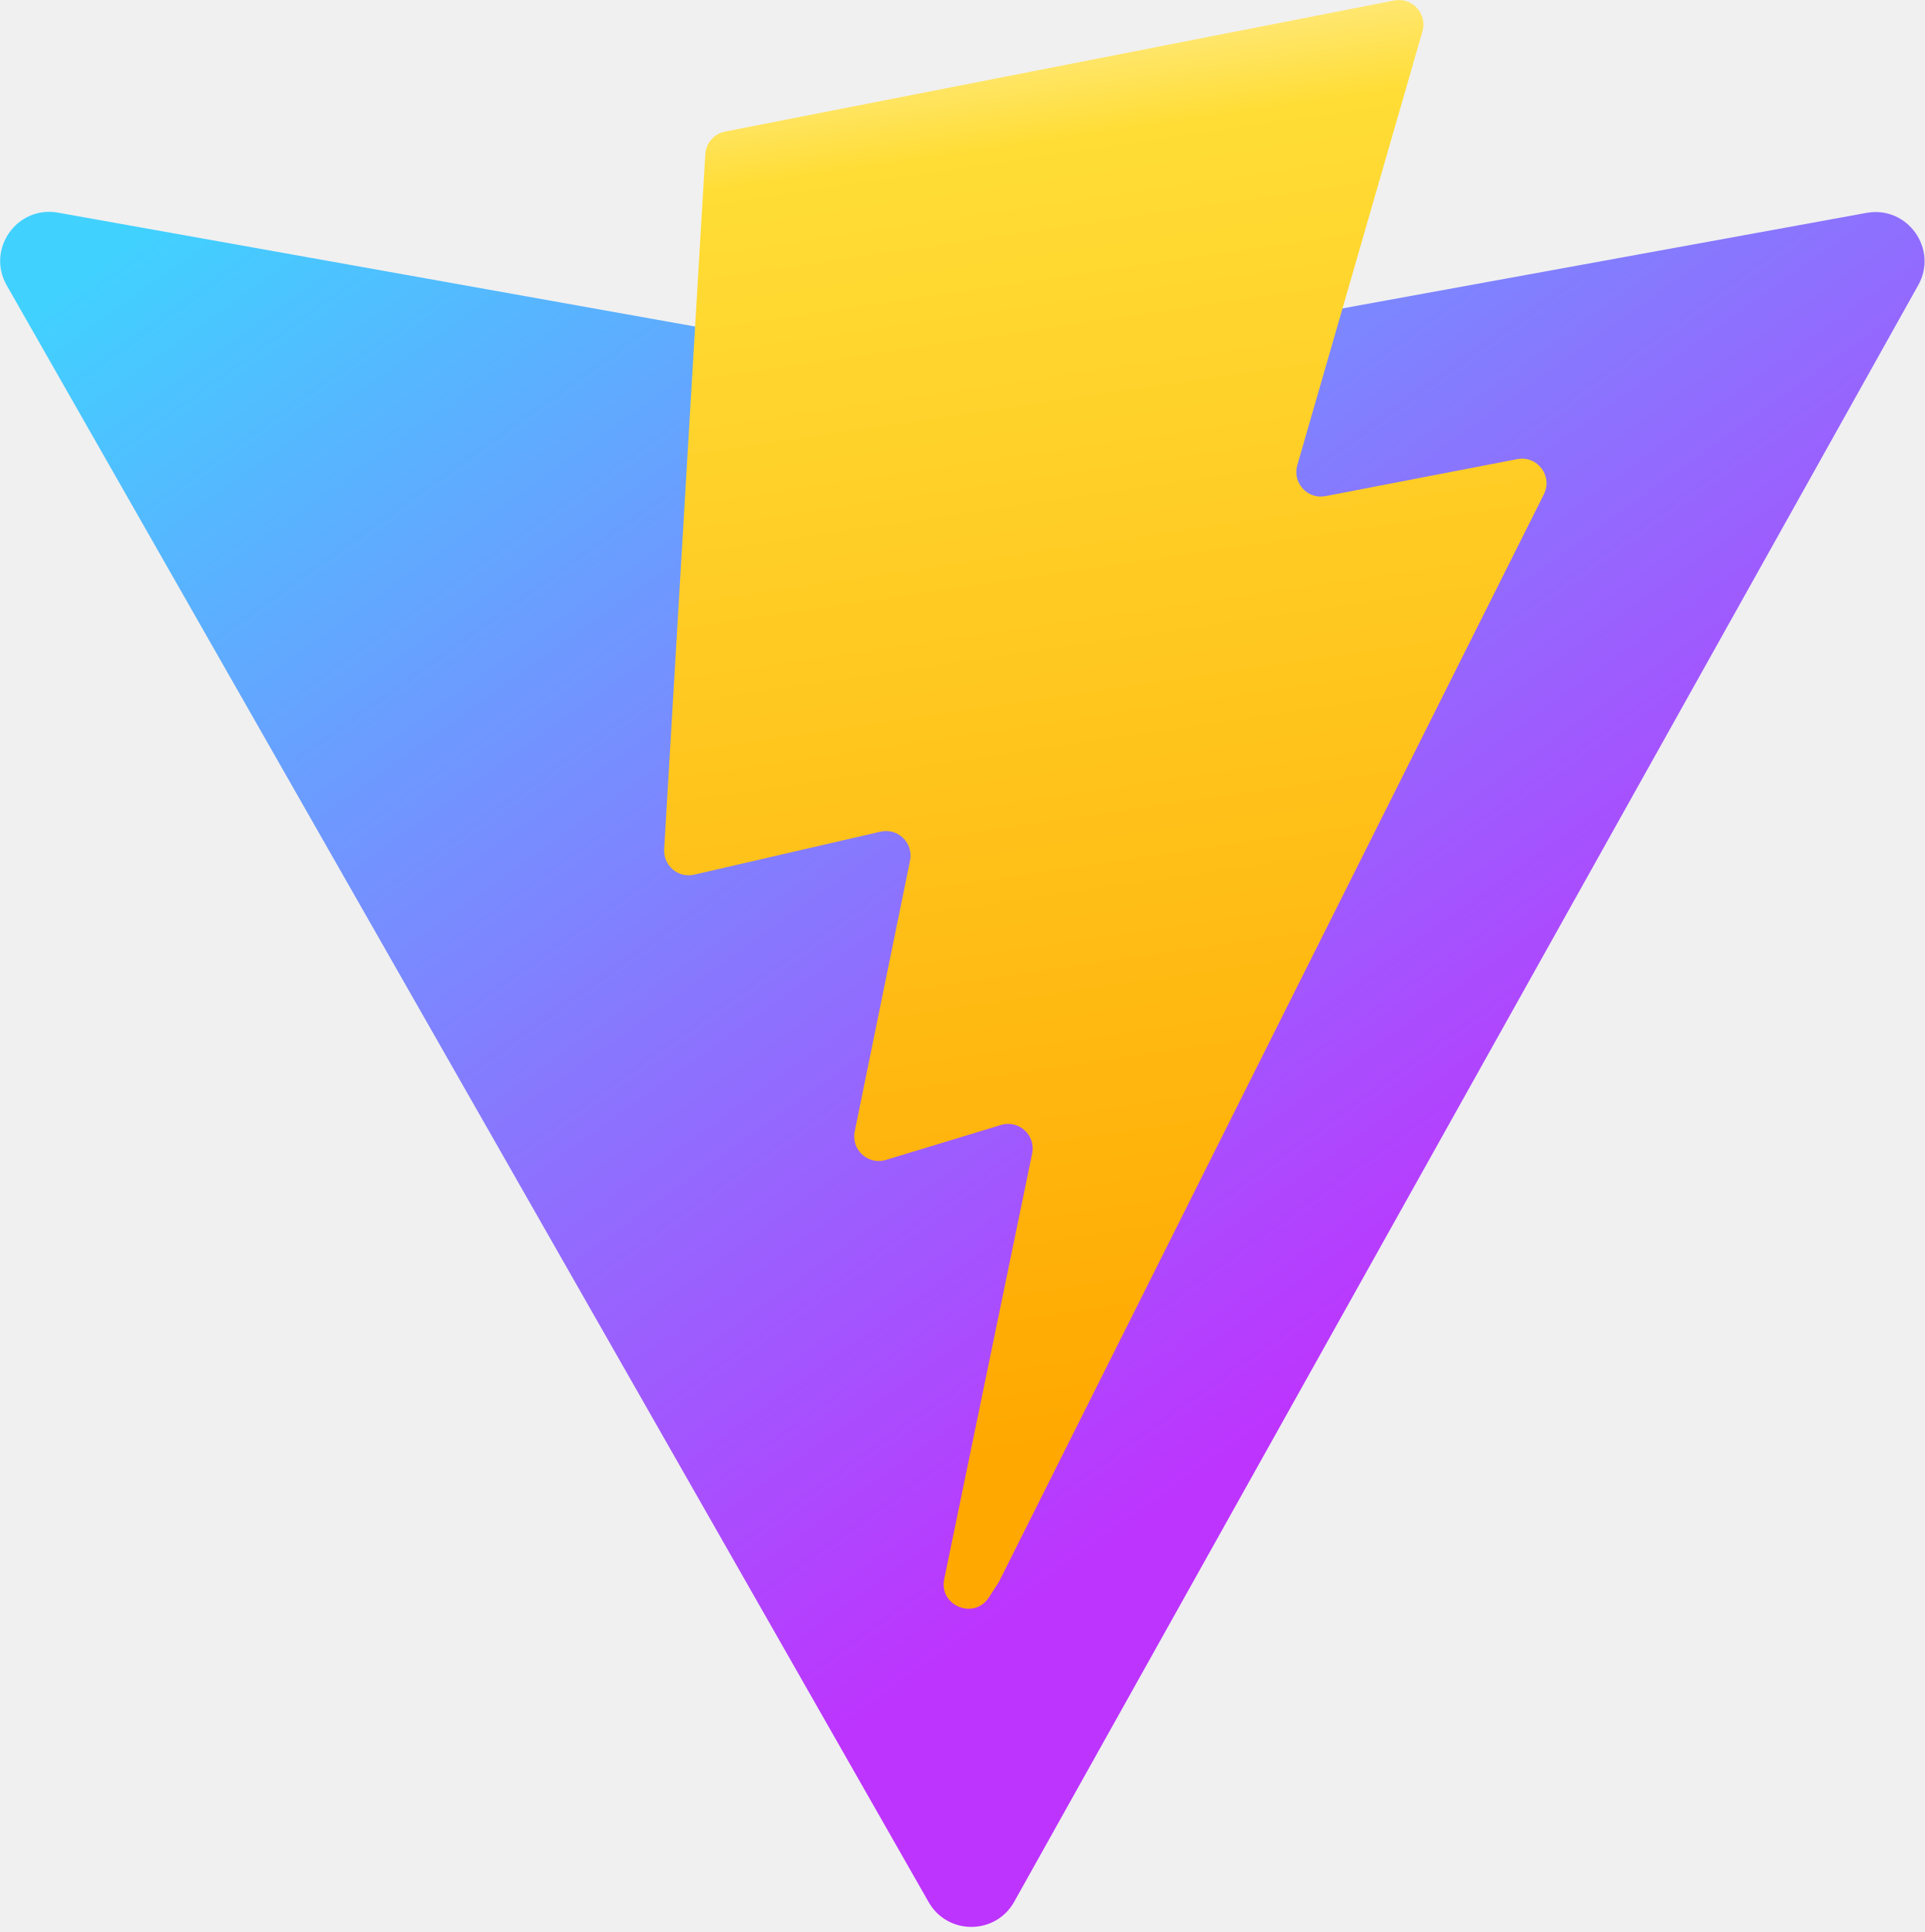
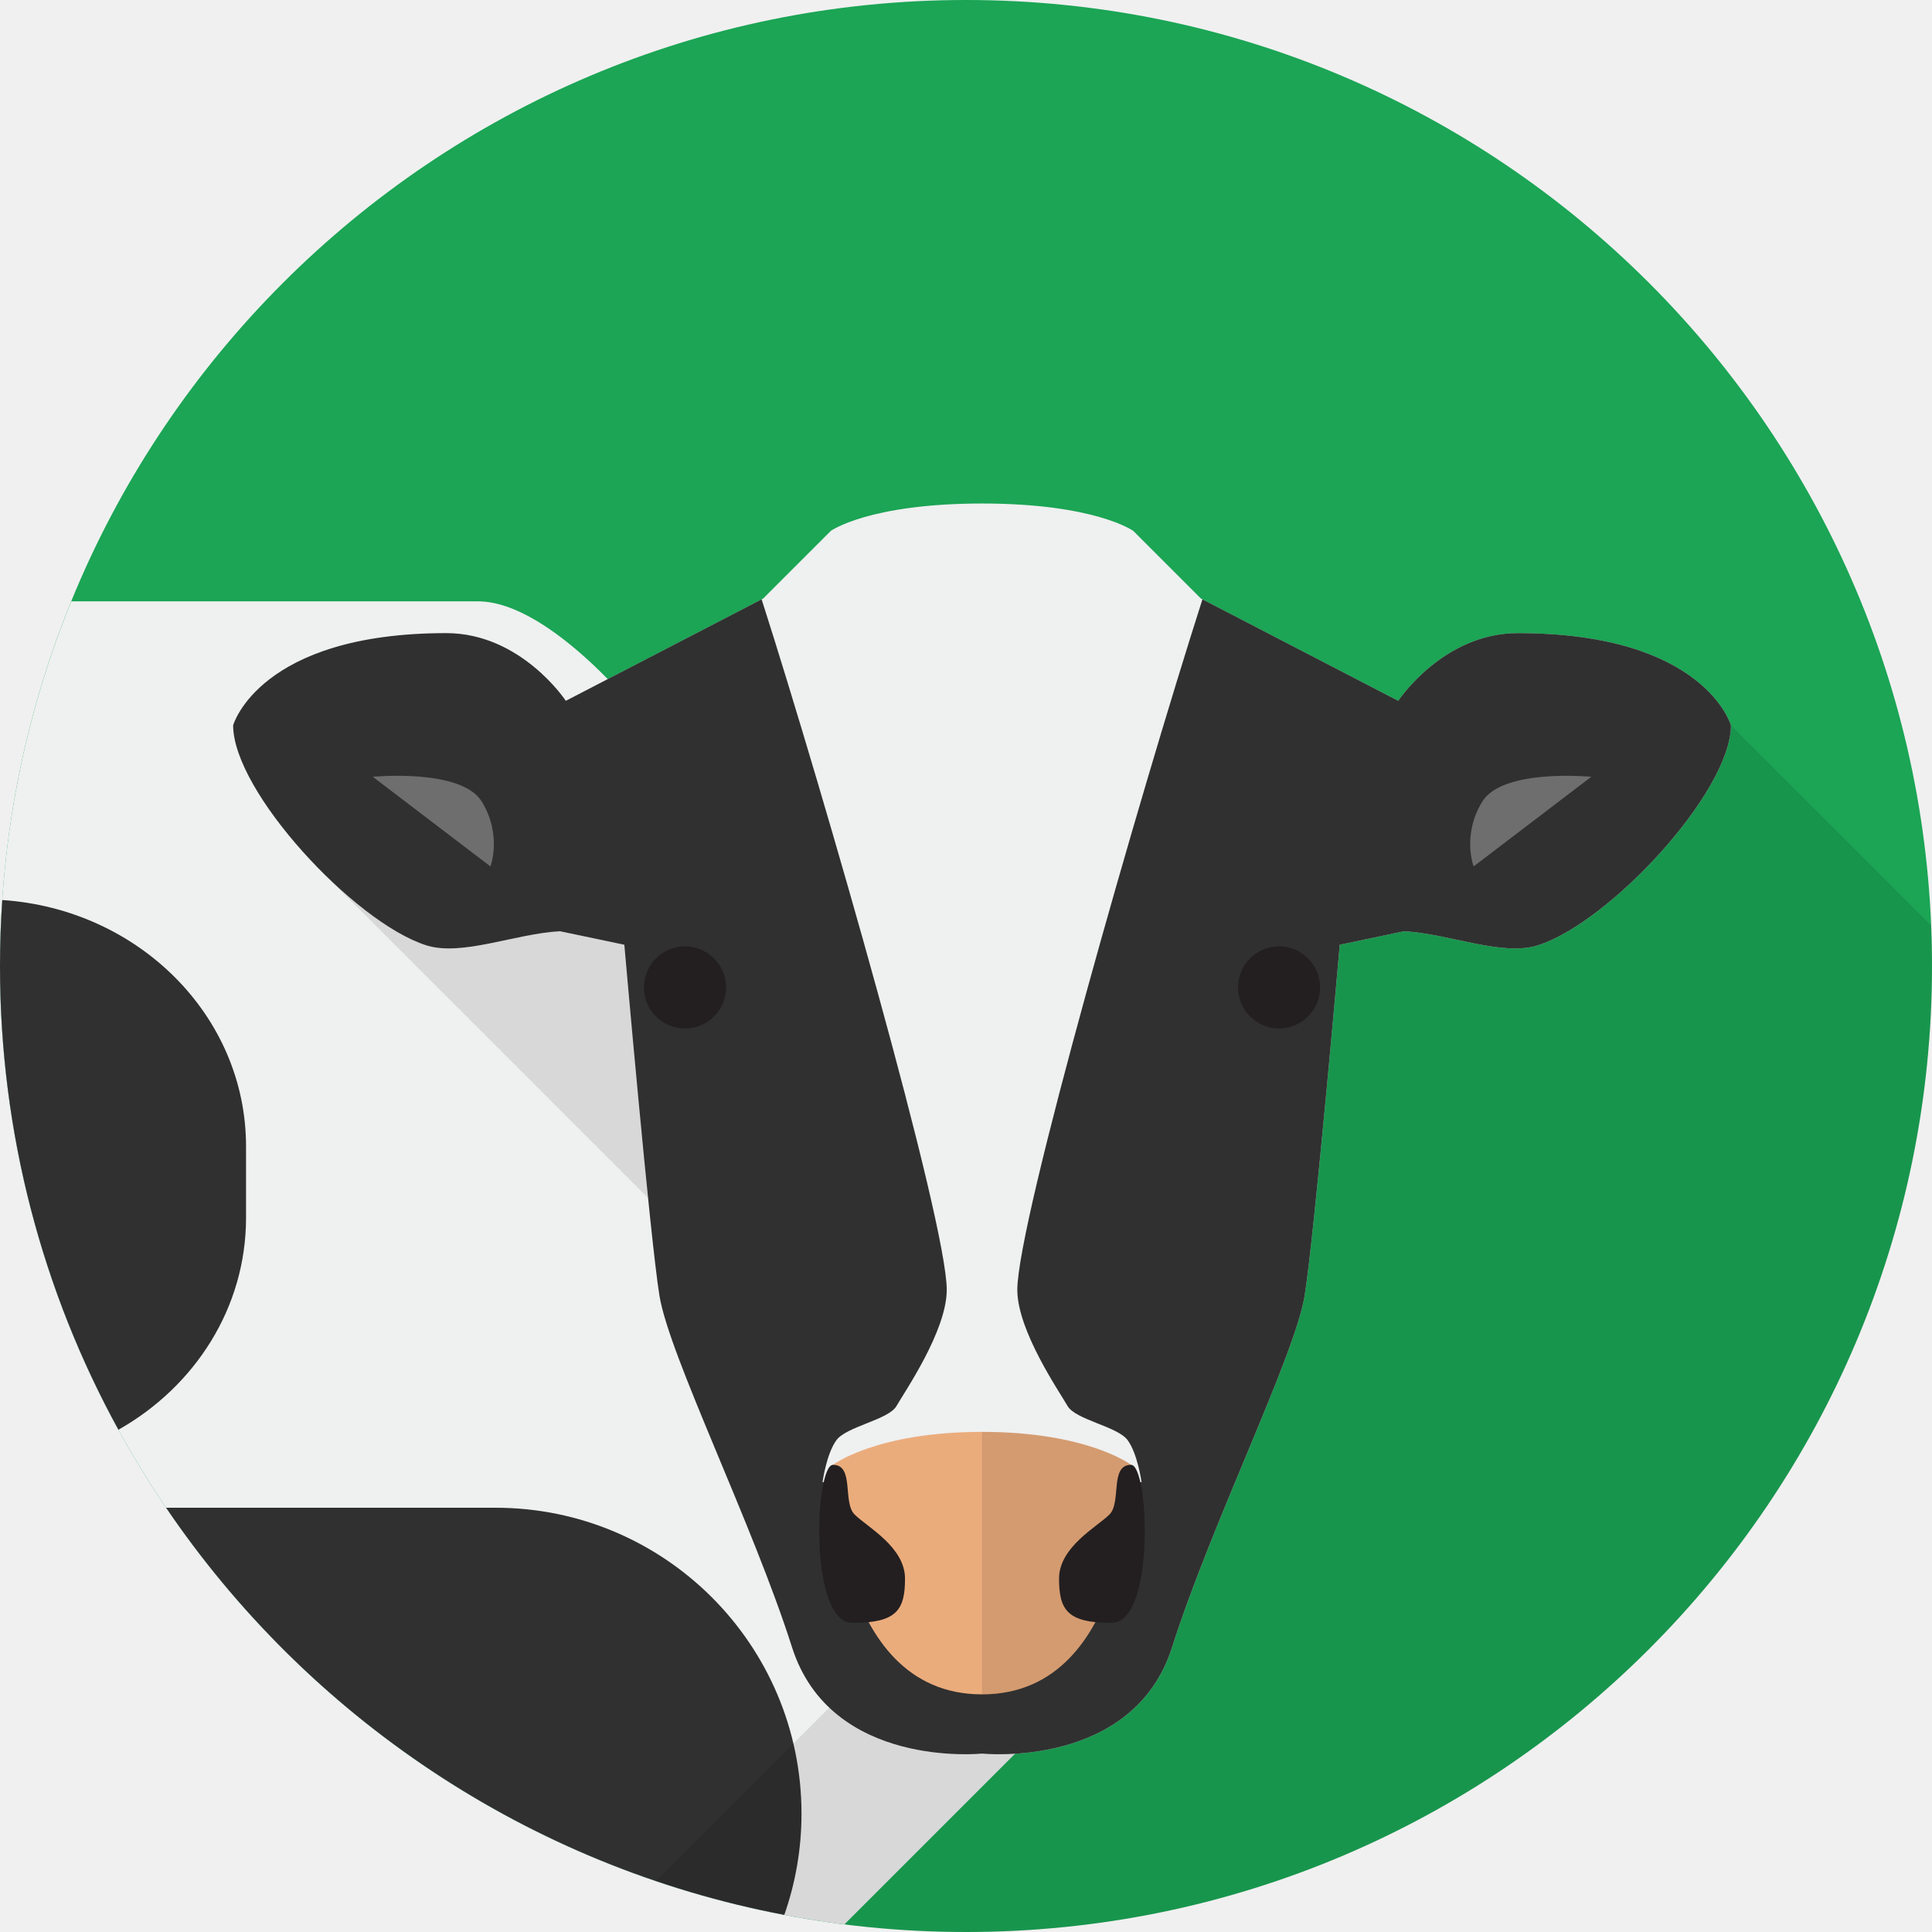
- <svg xmlns="http://www.w3.org/2000/svg" aria-hidden="true" role="img" class="iconify iconify--logos" width="31.88" height="32" preserveAspectRatio="xMidYMid meet" viewBox="0 0 256 257">
-   <defs>
-     <linearGradient id="IconifyId1813088fe1fbc01fb466" x1="-.828%" x2="57.636%" y1="7.652%" y2="78.411%">
-       <stop offset="0%" stop-color="#41D1FF" />
-       <stop offset="100%" stop-color="#BD34FE" />
-     </linearGradient>
-     <linearGradient id="IconifyId1813088fe1fbc01fb467" x1="43.376%" x2="50.316%" y1="2.242%" y2="89.03%">
-       <stop offset="0%" stop-color="#FFEA83" />
-       <stop offset="8.333%" stop-color="#FFDD35" />
-       <stop offset="100%" stop-color="#FFA800" />
-     </linearGradient>
-   </defs>
-   <path fill="url(#IconifyId1813088fe1fbc01fb466)" d="M255.153 37.938L134.897 252.976c-2.483 4.44-8.862 4.466-11.382.048L.875 37.958c-2.746-4.814 1.371-10.646 6.827-9.67l120.385 21.517a6.537 6.537 0 0 0 2.322-.004l117.867-21.483c5.438-.991 9.574 4.796 6.877 9.62Z" />
-   <path fill="url(#IconifyId1813088fe1fbc01fb467)" d="M185.432.063L96.44 17.501a3.268 3.268 0 0 0-2.634 3.014l-5.474 92.456a3.268 3.268 0 0 0 3.997 3.378l24.777-5.718c2.318-.535 4.413 1.507 3.936 3.838l-7.361 36.047c-.495 2.426 1.782 4.5 4.151 3.78l15.304-4.649c2.372-.72 4.652 1.36 4.15 3.788l-11.698 56.621c-.732 3.542 3.979 5.473 5.943 2.437l1.313-2.028l72.516-144.72c1.215-2.423-.88-5.186-3.54-4.672l-25.505 4.922c-2.396.462-4.435-1.77-3.759-4.114l16.646-57.705c.677-2.35-1.37-4.583-3.769-4.113Z" />
+ <svg xmlns="http://www.w3.org/2000/svg" version="1.1" id="Cow_1_" x="0px" y="0px" width="512px" height="512px" viewBox="0 0 512 512" enable-background="new 0 0 512 512" xml:space="preserve">
+   <circle id="Background_5_" fill="#1BA555" cx="256" cy="256" r="256" />
+   <path id="Shadow" opacity="0.1" d="M512,256c0-3.6-0.094-7.178-0.24-10.742l-53.047-53.046H220.756v317.362  C232.279,511.161,244.041,512,256,512C397.386,512,512,397.386,512,256z" />
+   <g id="Cow">
+     <path fill="#EFF0F0" d="M170.653,190.686c0,0-24.522-31.322-43.987-31.322c-14.196,0-75.581,0-107.779,0   C6.722,189.184,0,221.805,0,256c0,130.469,97.601,238.137,223.771,253.986l52.131-52.132L170.653,190.686z" />
+     <polygon opacity="0.1" points="83.892,229.615 209.668,355.392 209.668,229.615  " />
+     <path opacity="0.8" d="M131.32,399.565H44.021c37.447,55.185,95.88,94.96,163.83,107.894c2.939-8.394,4.556-17.408,4.556-26.805   C212.408,435.87,176.104,399.565,131.32,399.565z" />
+     <path opacity="0.1" d="M258.533,413.766l-84.747,84.746c16.009,5.426,32.73,9.307,49.984,11.475l52.131-52.132L258.533,413.766z" />
+     <path fill="#EFF0F0" d="M402.228,167.786c-19.847,0-31.679,17.938-31.679,17.938l-52.287-27.098l-17.938-17.938   c0,0-10.114-7.251-40.075-7.251c-29.96,0-40.074,7.251-40.074,7.251l-17.938,17.938l-52.288,27.098   c0,0-11.832-17.938-31.678-17.938c-49.616,0-56.486,24.426-56.486,24.426c0,17.557,32.06,52.192,51.143,58.299   c9.461,3.027,23.613-3.096,35.479-3.721l17.048,3.578c0,0,6.727,76.952,9.303,92.982c2.543,15.826,24.808,60.685,35.113,93.126   c10.305,32.441,50.379,28.243,50.379,28.243s40.075,4.198,50.38-28.243s32.569-77.3,35.113-93.126   c2.576-16.03,9.303-92.982,9.303-92.982l17.048-3.578c11.865,0.625,26.018,6.749,35.479,3.721   c19.083-6.107,51.143-40.743,51.143-58.299C458.713,192.212,451.844,167.786,402.228,167.786z" />
+     <path opacity="0.8" d="M402.228,167.786c-19.847,0-31.679,17.938-31.679,17.938l-51.891-26.892l0,0   C302.098,210.548,269.6,323.735,269.6,341.824c0,10.877,11.236,27.121,13.311,30.771c2.073,3.65,13.191,5.415,15.887,9.017   c2.695,3.603,3.721,11.164,3.721,11.164h-42.269h-0.001h-42.269c0,0,1.026-7.562,3.721-11.164   c2.695-3.602,13.813-5.366,15.887-9.017c2.074-3.65,13.31-19.895,13.31-30.771c0-18.089-32.499-131.277-49.059-182.993l0,0   l-51.891,26.892c0,0-11.832-17.938-31.678-17.938c-49.616,0-56.486,24.426-56.486,24.426c0,17.557,32.06,52.192,51.143,58.299   c9.461,3.027,23.613-3.096,35.479-3.721l17.048,3.578c0,0,6.727,76.952,9.303,92.982c2.543,15.826,24.808,60.685,35.113,93.126   c10.305,32.441,50.379,28.243,50.379,28.243s40.075,4.198,50.38-28.243s32.569-77.3,35.113-93.126   c2.576-16.03,9.303-92.982,9.303-92.982l17.048-3.578c11.865,0.625,26.018,6.749,35.479,3.721   c19.083-6.107,51.143-40.743,51.143-58.299C458.713,192.212,451.844,167.786,402.228,167.786z" />
+     <g>
+       <circle fill="#231F20" cx="181.531" cy="261.675" r="10.877" />
+       <circle fill="#231F20" cx="338.966" cy="261.675" r="10.877" />
+     </g>
+     <path fill="#EBAC7C" d="M220.757,388.196c0,0,11.439-8.73,39.491-8.73c28.053,0,39.492,8.73,39.492,8.73   s0.583,60.827-39.492,60.827C220.174,449.023,220.757,388.196,220.757,388.196z" />
+     <g opacity="0.1">
+       <g>
+         <g>
+           <path d="M299.74,388.196c0,0-11.439-8.73-39.492-8.73v69.558C300.323,449.023,299.74,388.196,299.74,388.196z" />
+         </g>
+       </g>
+     </g>
+     <g>
+       <path fill="#231F20" d="M220.757,388.196c5.725,0,2.481,9.923,5.725,13.167s13.358,8.588,13.358,16.984    s-2.29,11.736-13.931,11.736C214.269,430.084,215.986,388.196,220.757,388.196z" />
+       <path fill="#231F20" d="M299.74,388.196c-5.726,0-2.481,9.923-5.726,13.167s-13.357,8.588-13.357,16.984    s2.29,11.736,13.931,11.736S304.511,388.196,299.74,388.196z" />
+     </g>
+     <g>
+       <path opacity="0.3" fill="#FFFFFF" d="M127.683,212.44c-5.438-8.874-28.892-6.584-28.892-6.584l31.182,23.759    C129.973,229.615,133.121,221.314,127.683,212.44z" />
+       <path opacity="0.3" fill="#FFFFFF" d="M392.814,212.44c5.438-8.874,28.892-6.584,28.892-6.584l-31.182,23.759    C390.524,229.615,387.376,221.314,392.814,212.44z" />
+     </g>
+     <path opacity="0.8" d="M65.203,322.73v-18.932c0-34.583-28.5-62.883-64.6-65.281C0.213,244.296,0,250.123,0,256   c0,44.539,11.381,86.417,31.383,122.896C51.642,367.452,65.203,346.585,65.203,322.73z" />
+   </g>
</svg>
